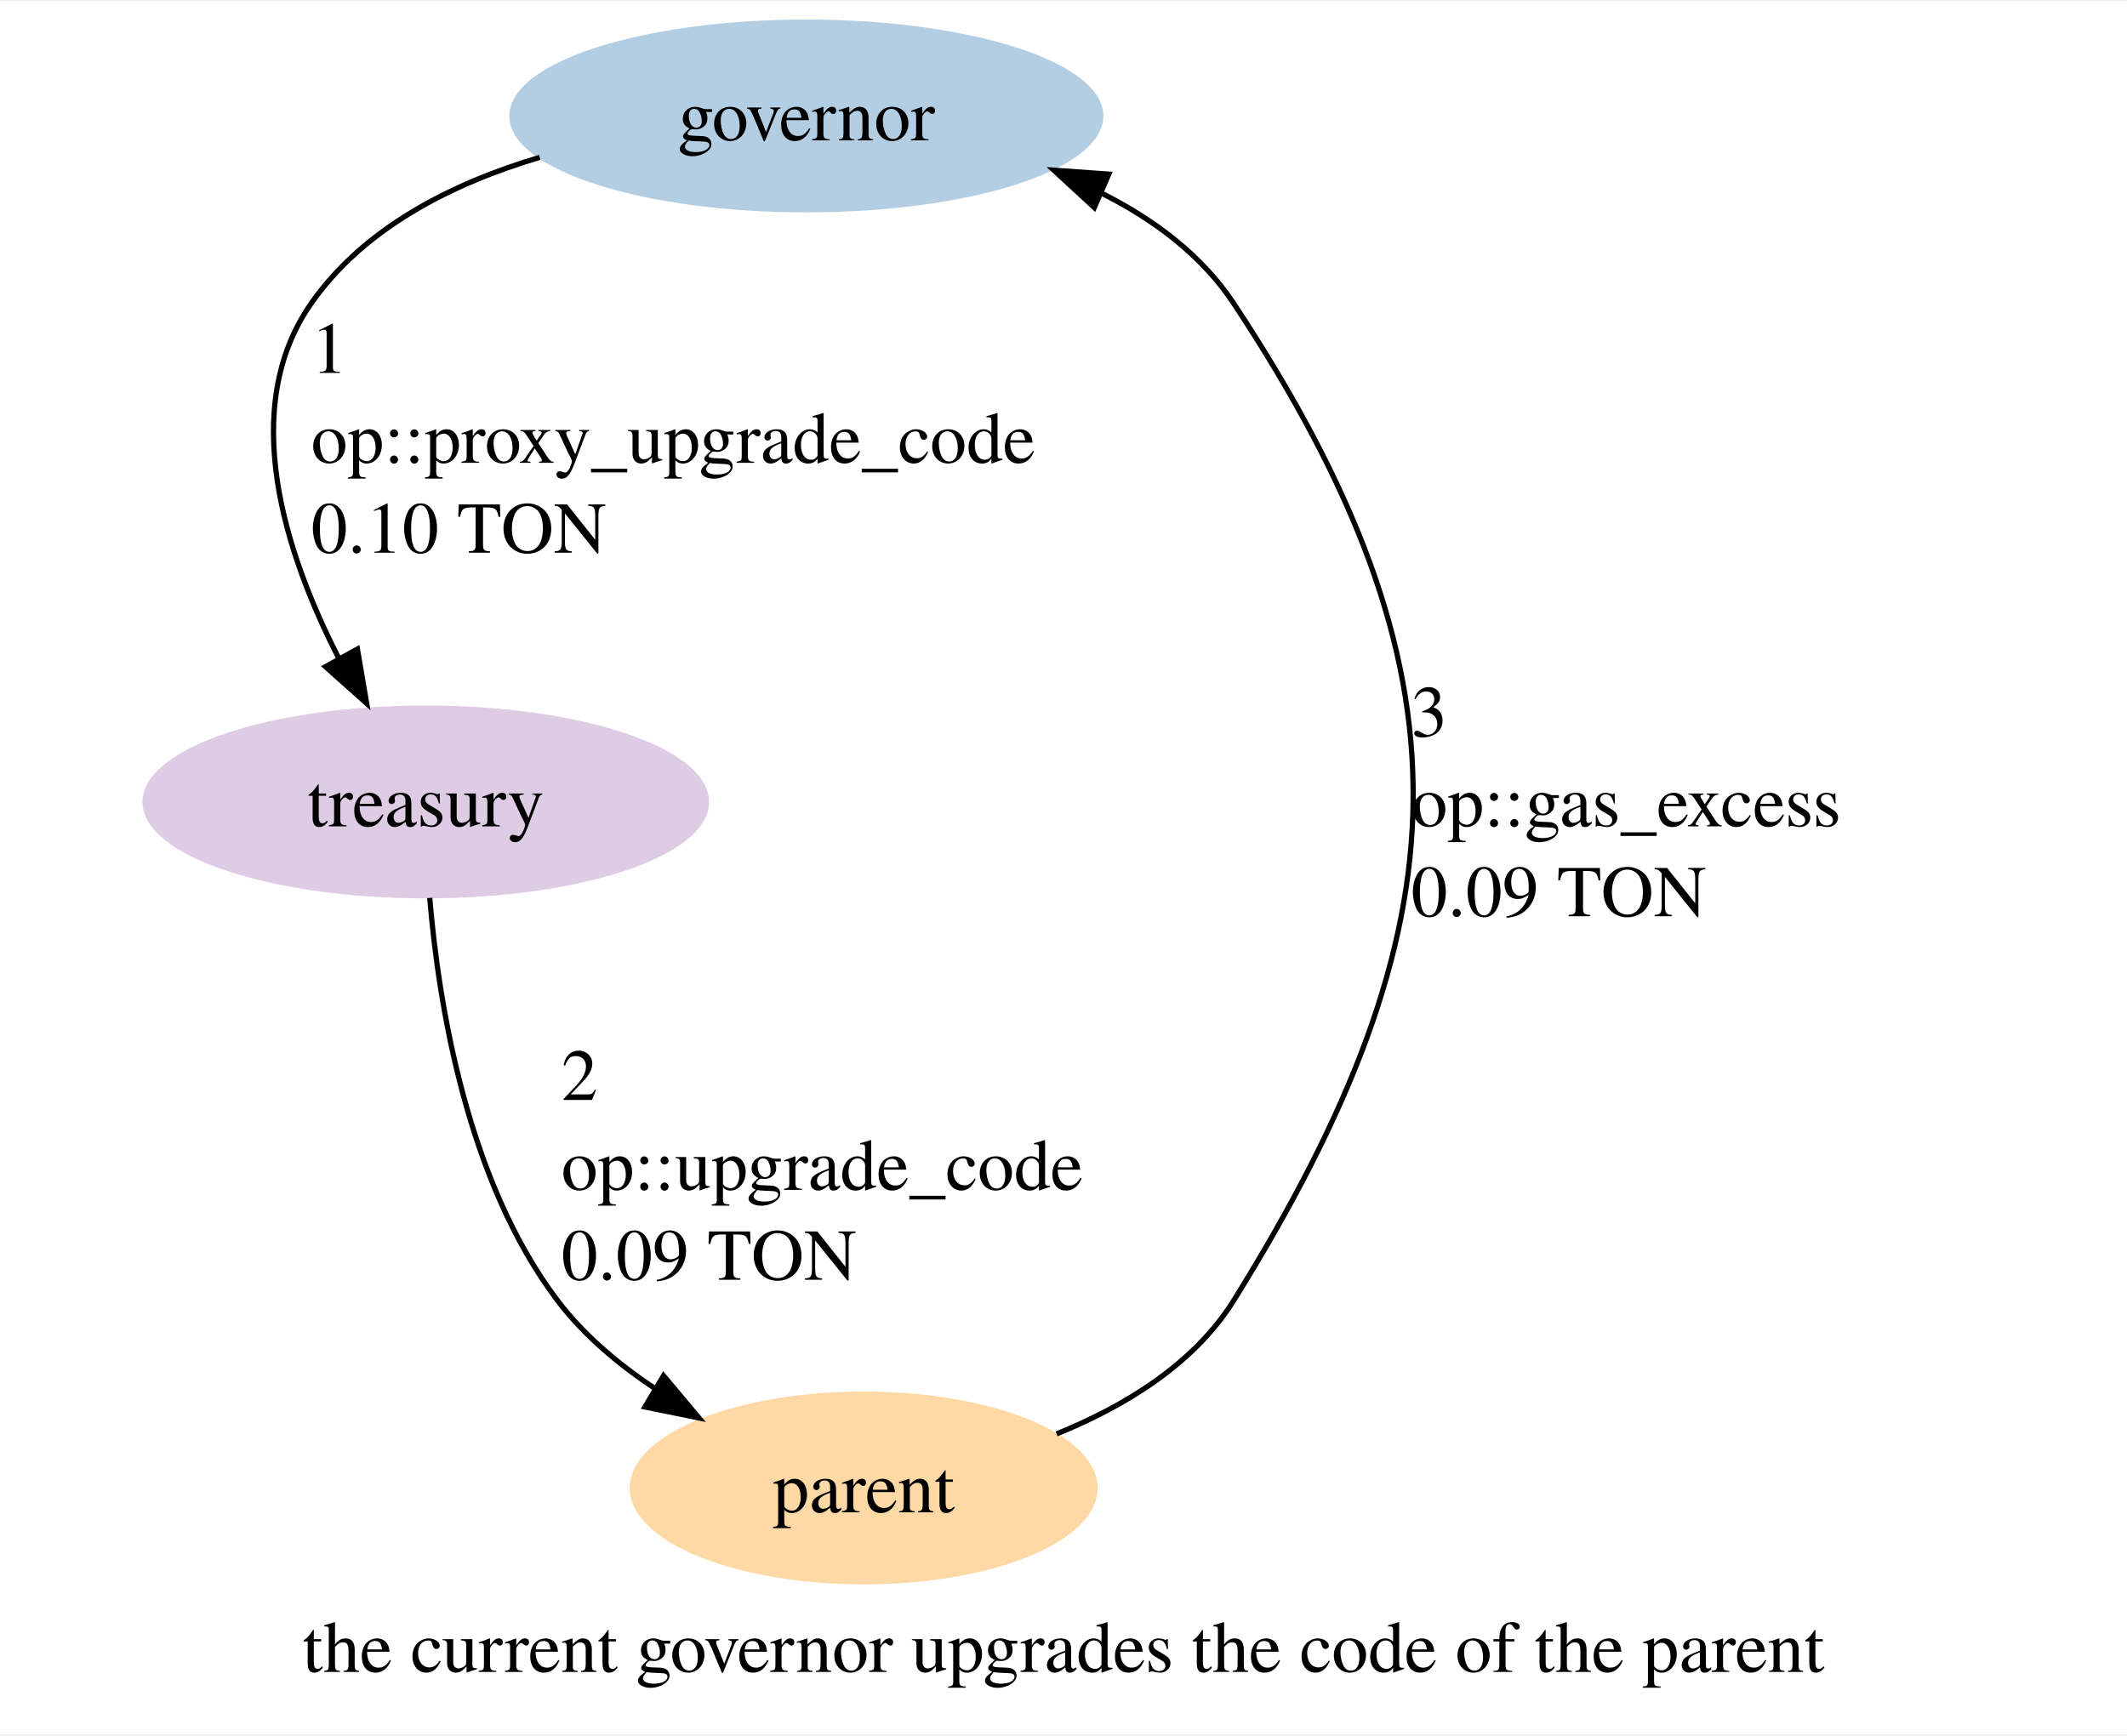
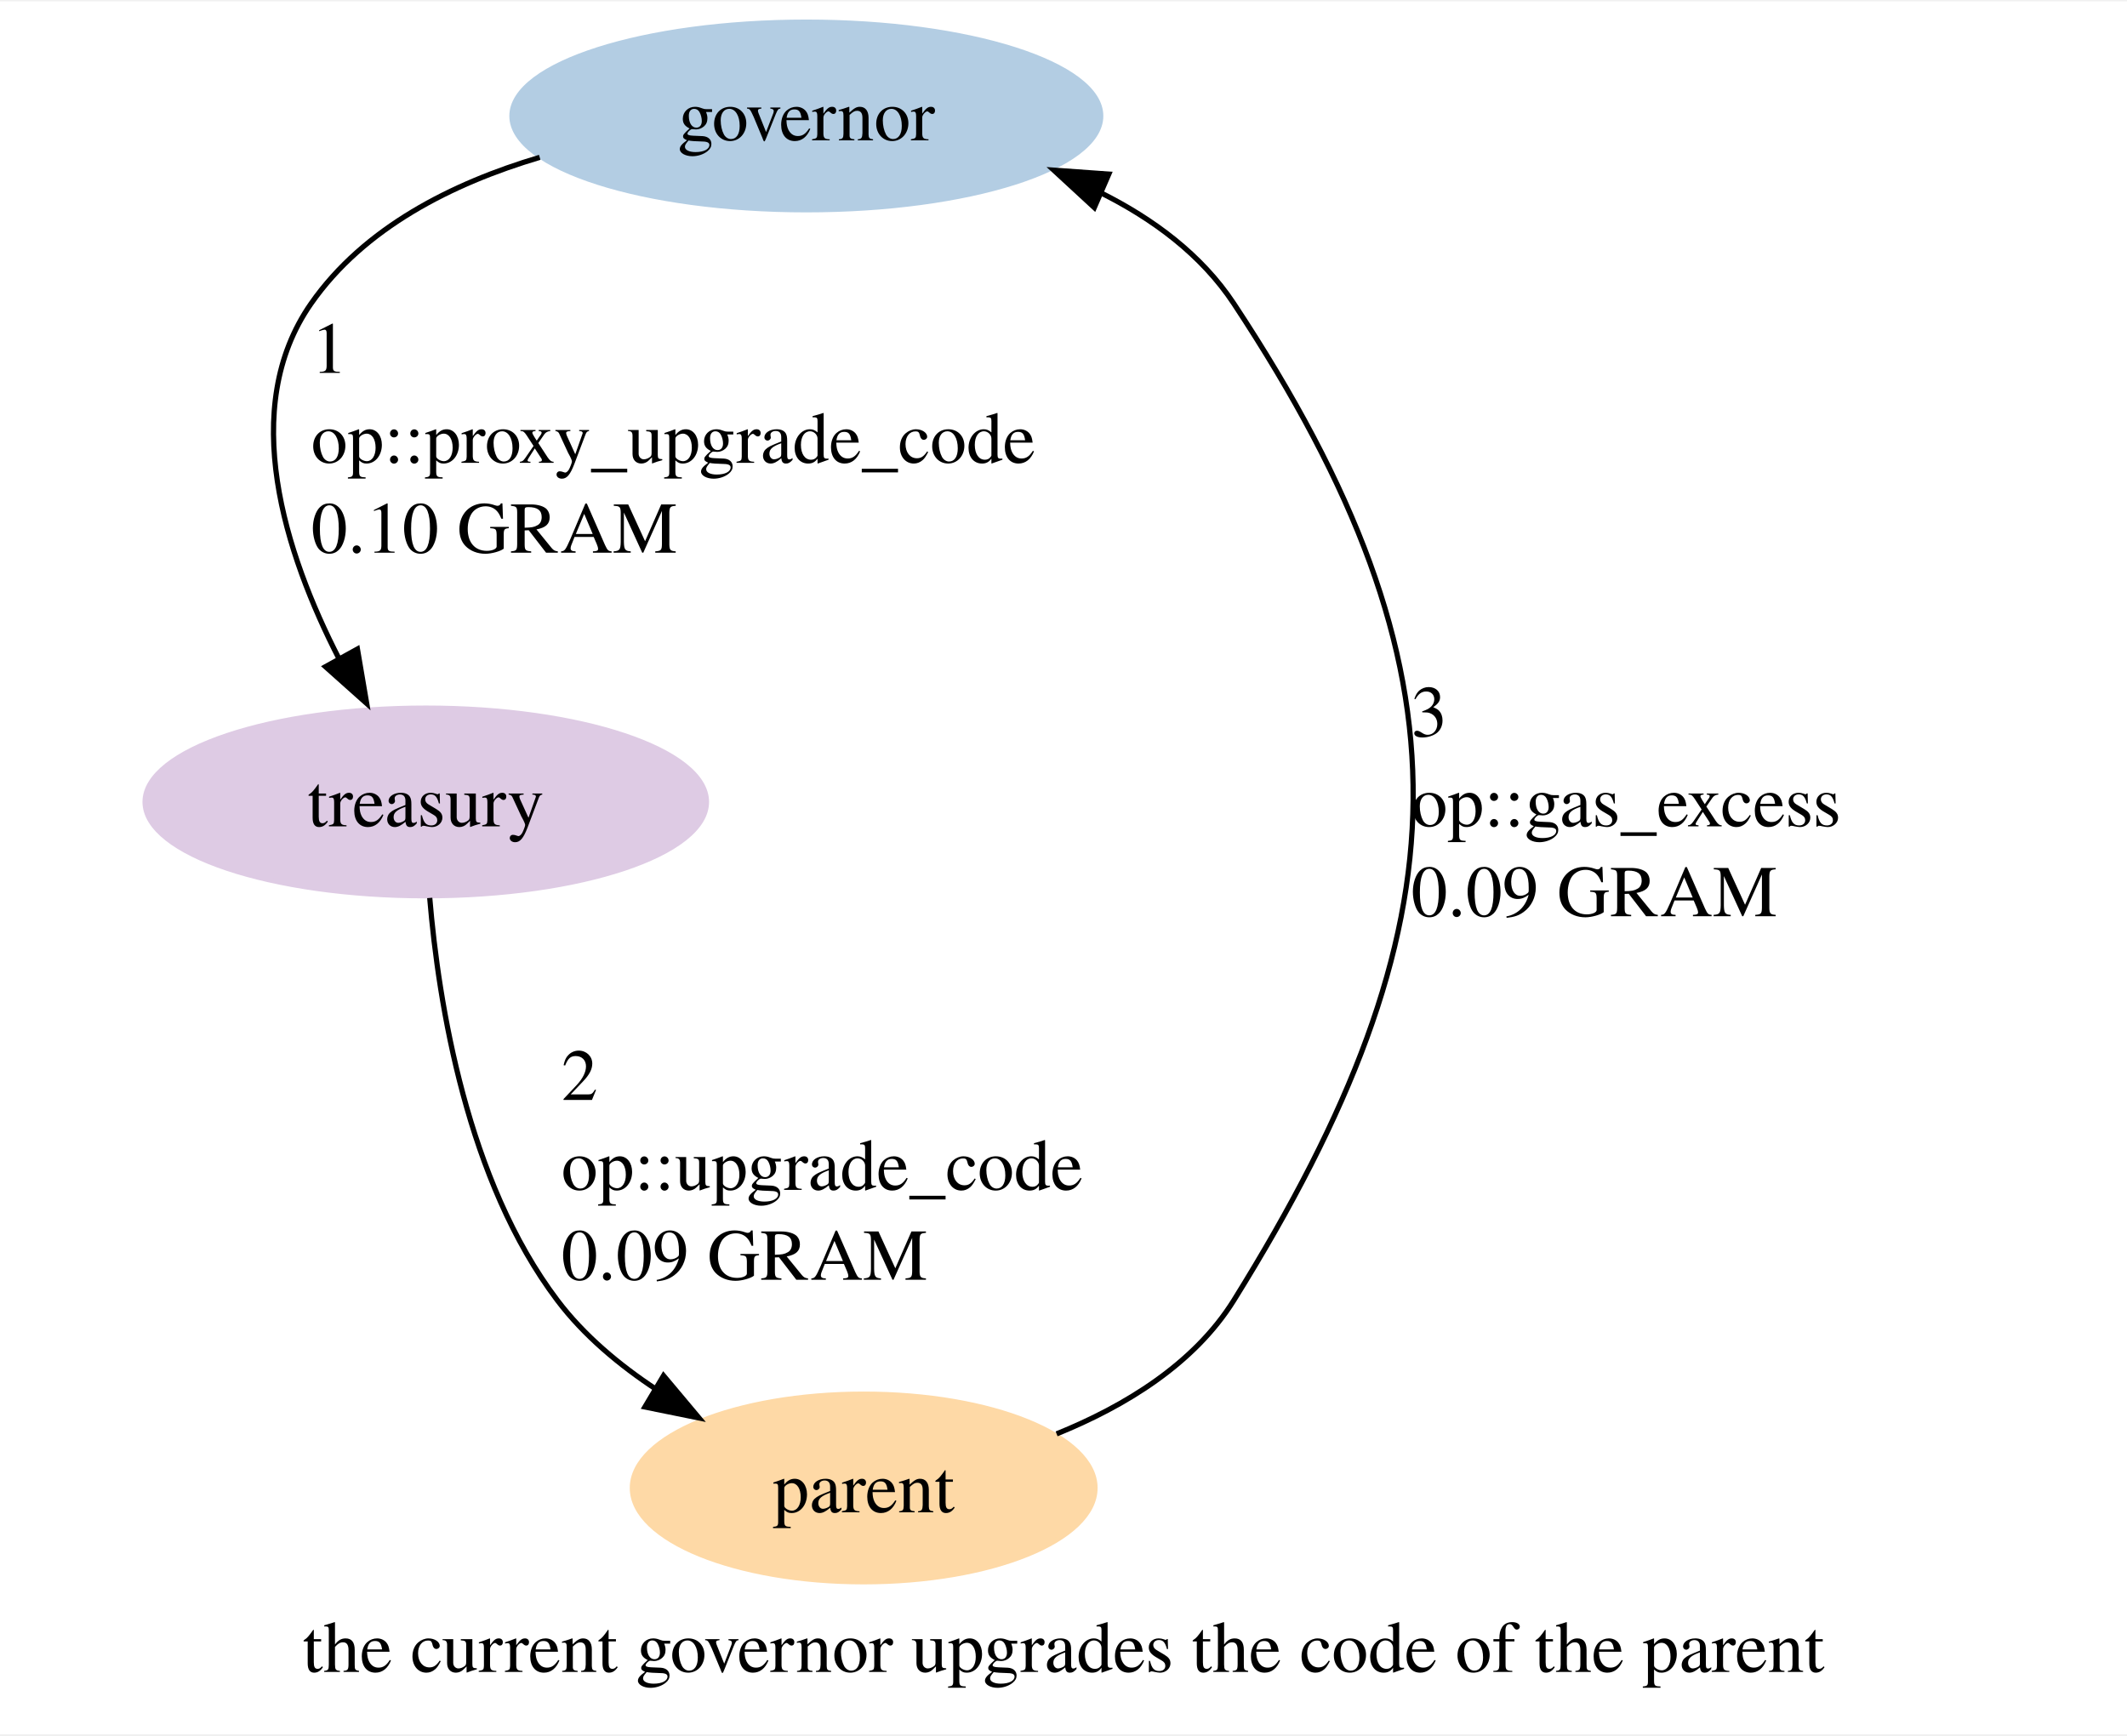
<svg xmlns="http://www.w3.org/2000/svg" width="408pt" height="333pt" viewBox="0.00 0.00 408.00 332.50">
  <g id="graph0" class="graph" transform="scale(1 1) rotate(0) translate(4 328.5)">
    <polygon fill="white" stroke="none" points="-4,4 -4,-328.5 404,-328.5 404,4 -4,4" />
    <text text-anchor="middle" x="200" y="-7.95" font-family="Times,serif" font-size="14.00">the current governor upgrades the code of the parent</text>
    <g id="node1" class="node">
      <ellipse fill="#b3cde3" stroke="#b3cde3" cx="150.67" cy="-306.5" rx="56.47" ry="18" />
      <text text-anchor="middle" x="150.67" y="-301.82" font-family="Times,serif" font-size="14.00">governor</text>
    </g>
    <g id="node2" class="node">
      <ellipse fill="#decbe4" stroke="#decbe4" cx="77.67" cy="-174.88" rx="53.84" ry="18" />
      <text text-anchor="middle" x="77.67" y="-170.2" font-family="Times,serif" font-size="14.00">treasury</text>
    </g>
    <g id="edge1" class="edge">
      <path fill="none" stroke="black" d="M99.53,-298.56C82.75,-293.58 65.82,-285.06 55.67,-270.5 41.64,-250.38 50.65,-222.58 61.05,-202.32" />
      <polygon fill="black" stroke="black" points="64.56,-204.22 66.34,-193.77 58.43,-200.83 64.56,-204.22" />
      <text text-anchor="start" x="55.67" y="-257.2" font-family="Times,serif" font-size="14.00">1</text>
      <text text-anchor="start" x="55.67" y="-239.95" font-family="Times,serif" font-size="14.00"> op::proxy_upgrade_code</text>
-       <text text-anchor="start" x="55.67" y="-222.7" font-family="Times,serif" font-size="14.00"> 0.10 TON</text>
+       <text text-anchor="start" x="55.67" y="-222.7" font-family="Times,serif" font-size="14.00"> 0.10 GRAM</text>
    </g>
    <g id="node3" class="node">
      <ellipse fill="#fed9a6" stroke="#fed9a6" cx="161.67" cy="-43.25" rx="44.37" ry="18" />
      <text text-anchor="middle" x="161.67" y="-38.58" font-family="Times,serif" font-size="14.00">parent</text>
    </g>
    <g id="edge2" class="edge">
      <path fill="none" stroke="black" d="M78.43,-156.46C80.14,-136.07 85.59,-102.17 102.92,-79.25 108,-72.52 114.79,-66.84 121.94,-62.13" />
      <polygon fill="black" stroke="black" points="123.28,-64.8 130.09,-56.68 119.7,-58.79 123.28,-64.8" />
      <text text-anchor="start" x="103.67" y="-117.7" font-family="Times,serif" font-size="14.00">2</text>
      <text text-anchor="start" x="103.67" y="-100.45" font-family="Times,serif" font-size="14.00"> op::upgrade_code</text>
-       <text text-anchor="start" x="103.67" y="-83.2" font-family="Times,serif" font-size="14.00"> 0.09 TON</text>
+       <text text-anchor="start" x="103.67" y="-83.2" font-family="Times,serif" font-size="14.00"> 0.09 GRAM</text>
    </g>
    <g id="edge3" class="edge">
      <path fill="none" stroke="black" d="M198.68,-53.63C211.73,-58.91 225.05,-67 232.67,-79.25 277.56,-151.43 279.51,-199.57 232.67,-270.5 226.46,-279.9 217.16,-286.78 207.03,-291.82" />
      <polygon fill="black" stroke="black" points="205.91,-288.92 198.13,-296.1 208.69,-295.34 205.91,-288.92" />
      <text text-anchor="start" x="266.67" y="-187.45" font-family="Times,serif" font-size="14.00">3</text>
      <text text-anchor="start" x="266.67" y="-170.2" font-family="Times,serif" font-size="14.00"> op::gas_excess</text>
-       <text text-anchor="start" x="266.67" y="-152.95" font-family="Times,serif" font-size="14.00"> 0.09 TON</text>
+       <text text-anchor="start" x="266.67" y="-152.95" font-family="Times,serif" font-size="14.00"> 0.09 GRAM</text>
    </g>
  </g>
</svg>
